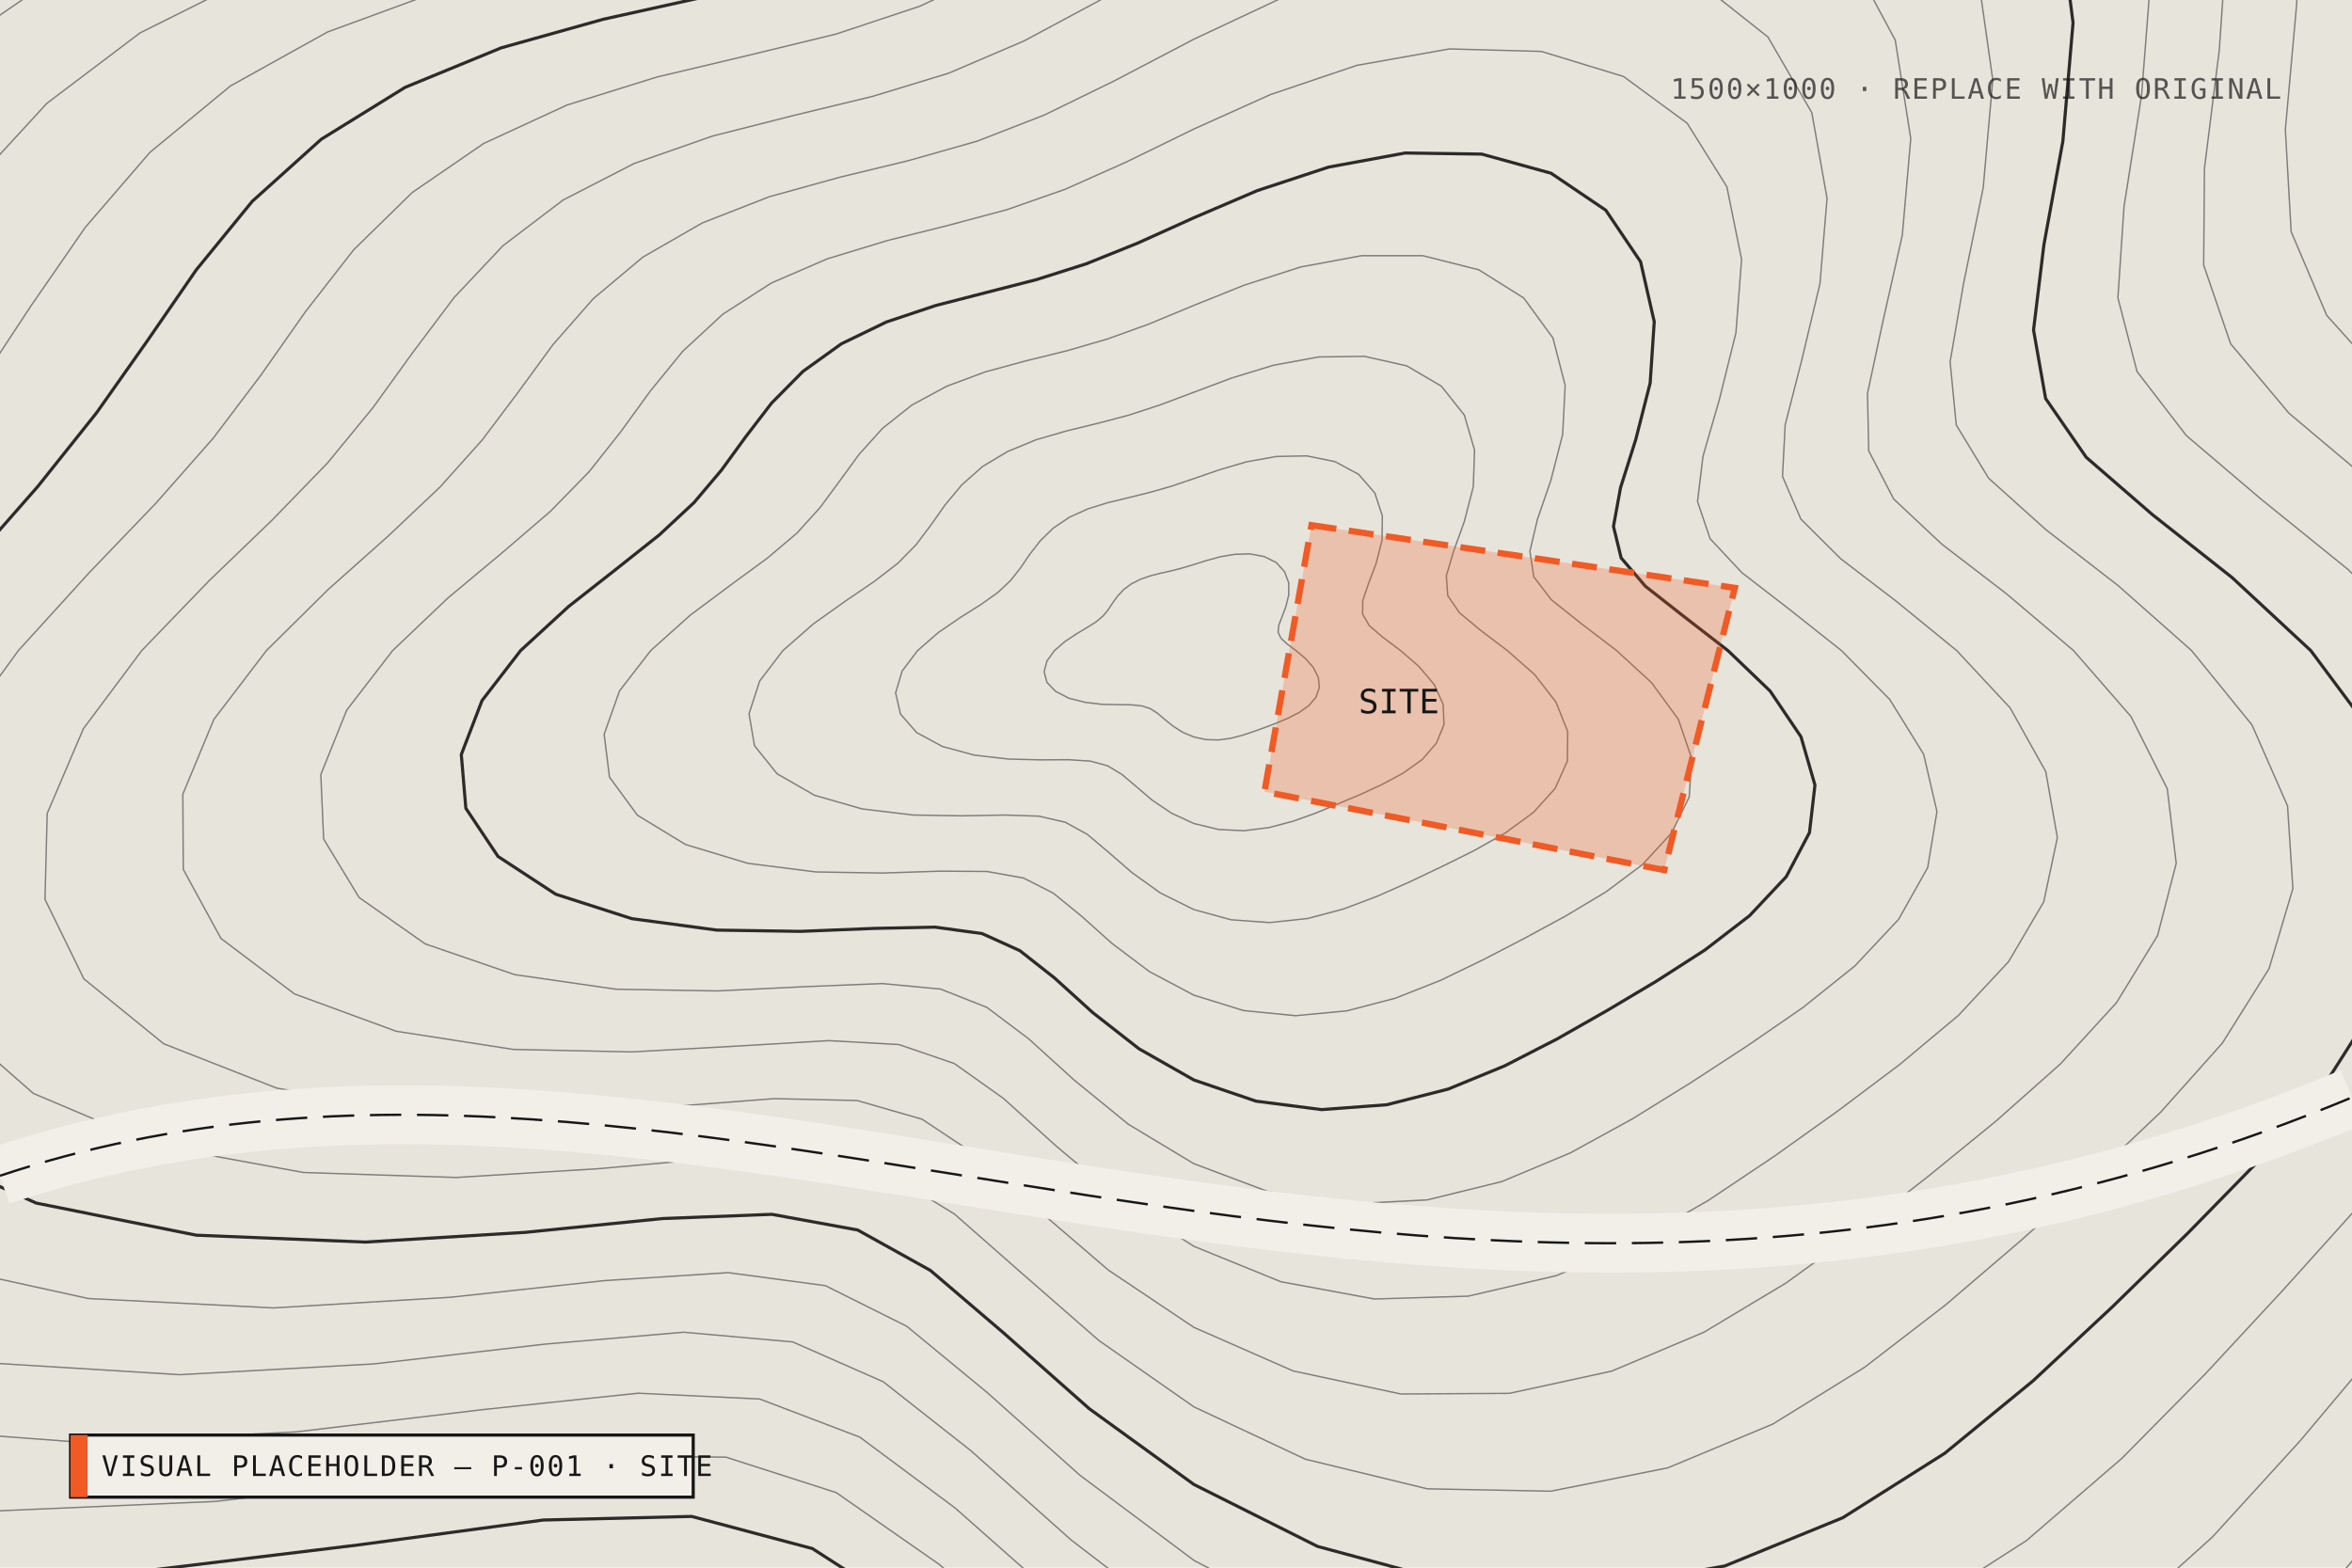
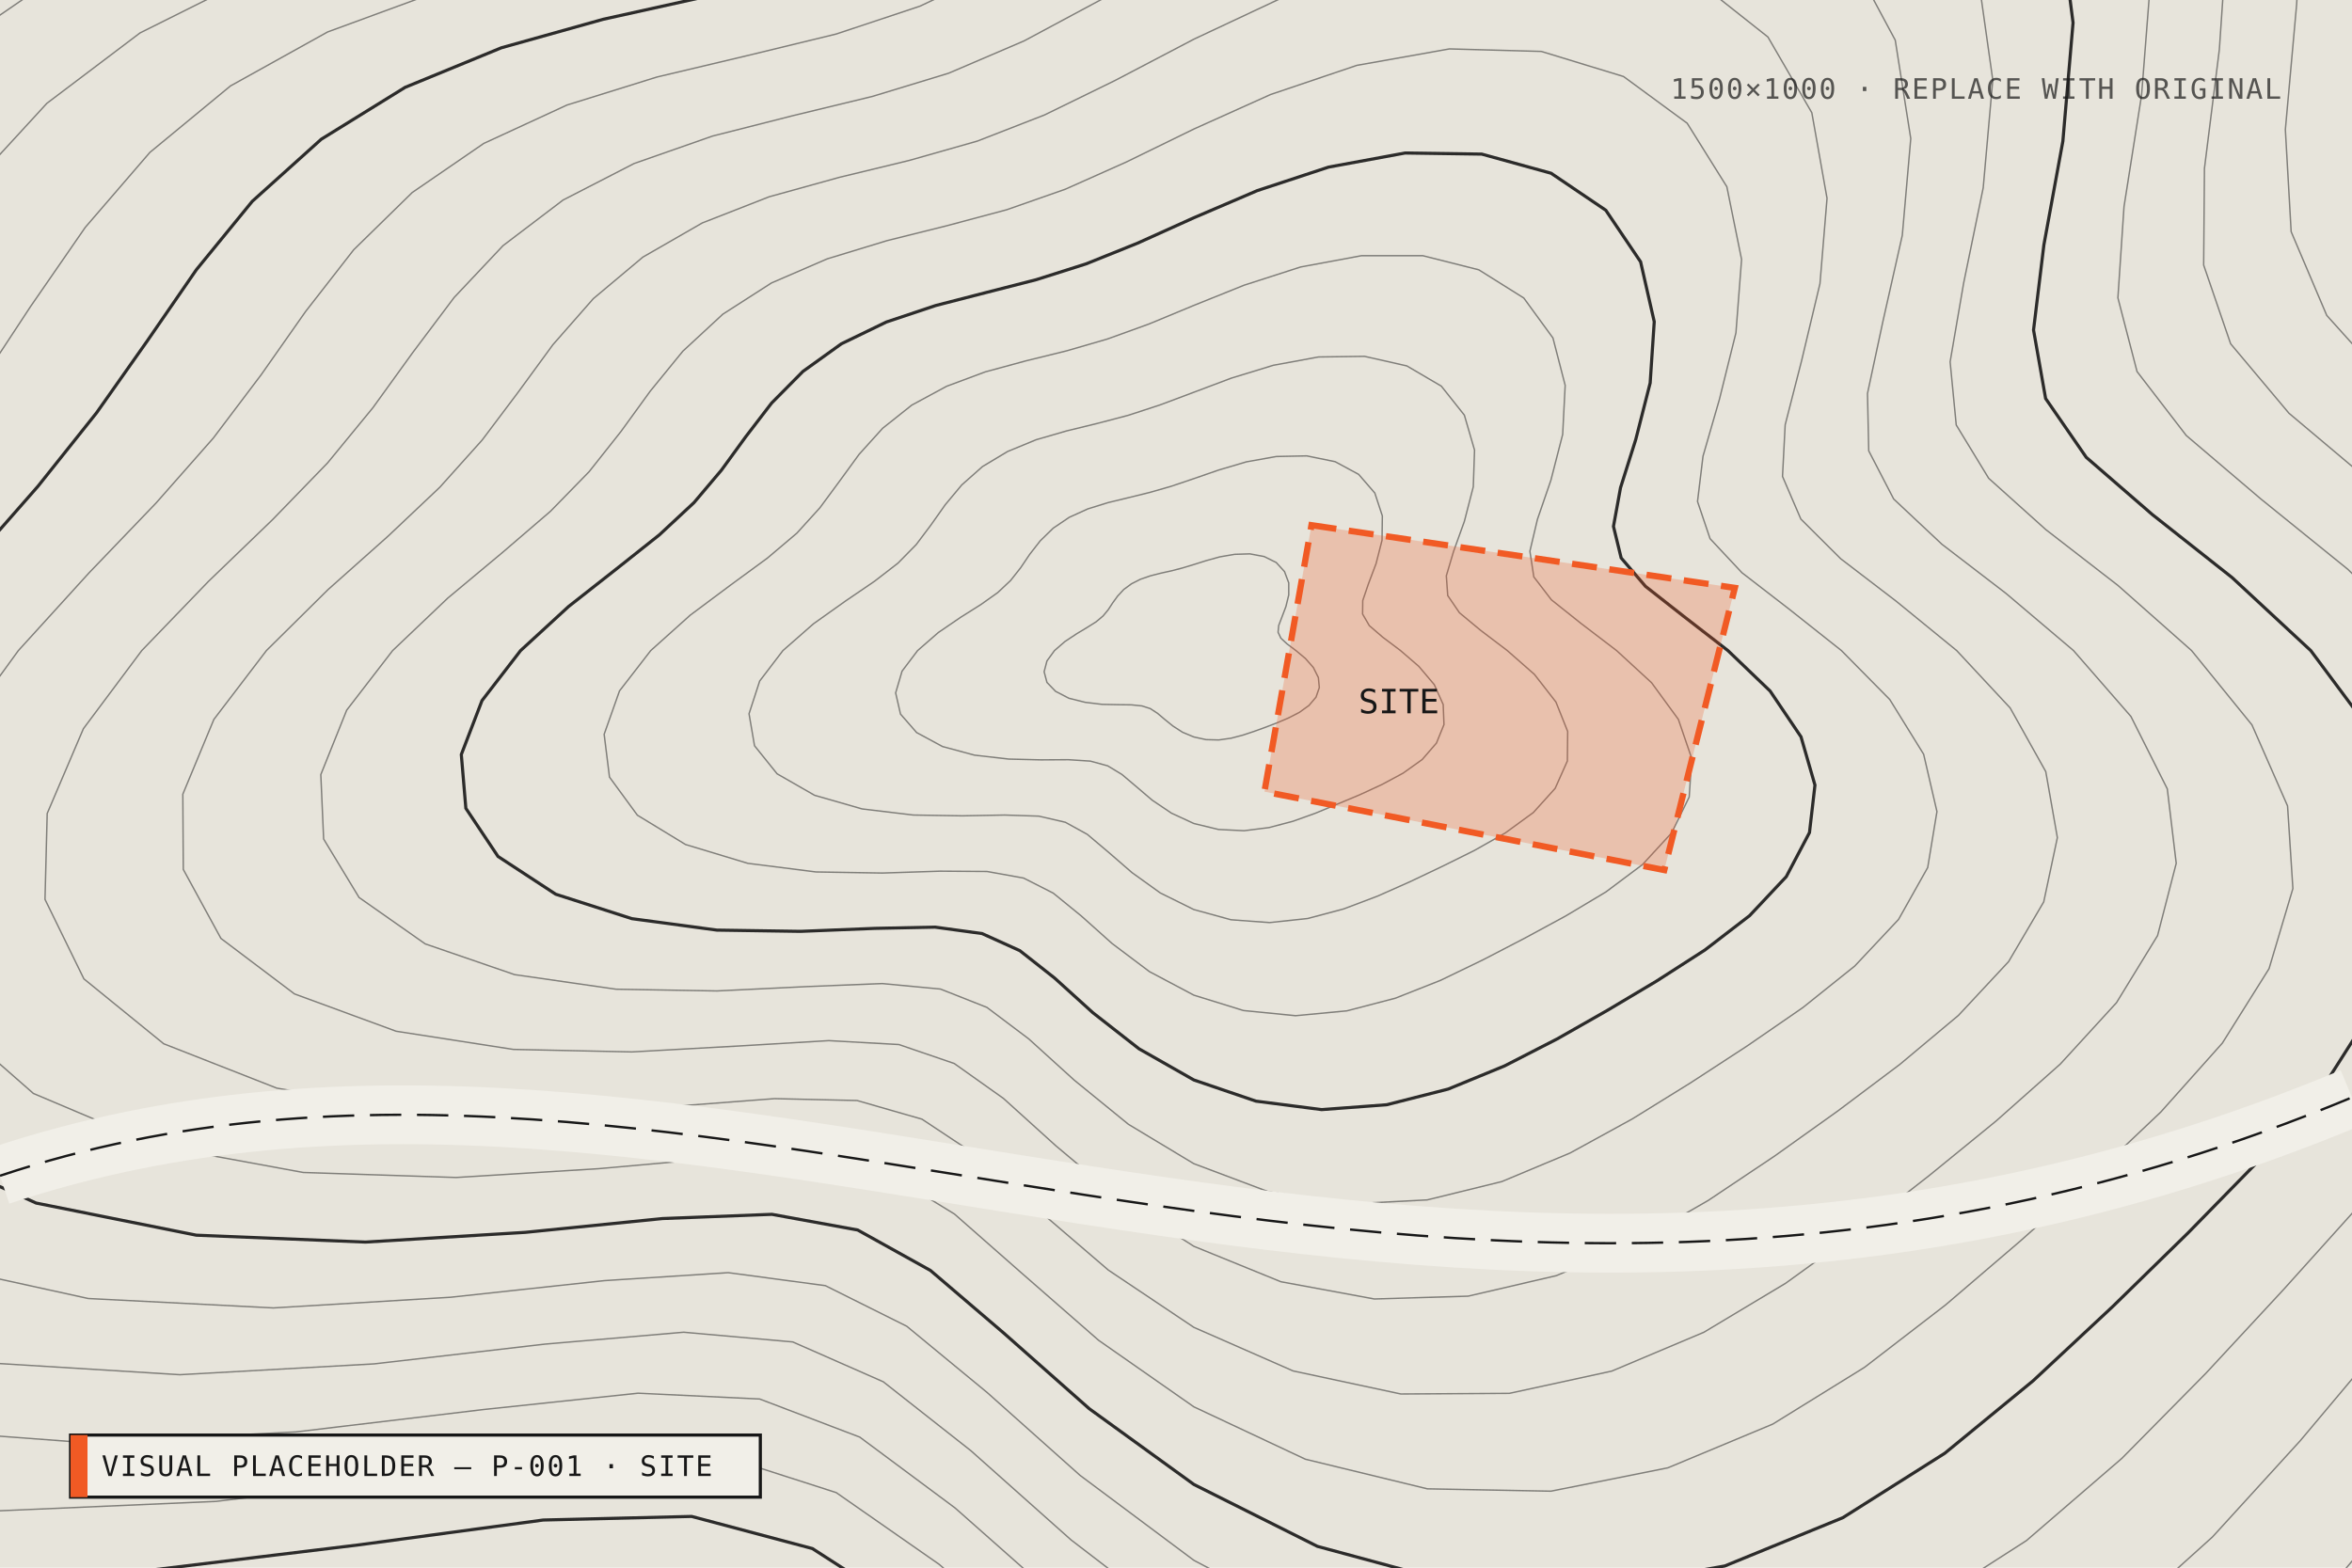
<svg xmlns="http://www.w3.org/2000/svg" viewBox="0 0 1500 1000" width="1500" height="1000">
  <rect width="1500" height="1000" fill="#E7E4DB" />
  <polygon points="826.5,415 832.5,420 837.6,425.8 840.8,432.2 841.4,438.6 839.3,444.7 834.8,450 828.7,454.4 821.7,458 814.4,461.1 807.1,463.9 799.9,466.5 792.7,468.9 785.1,470.9 777.3,472 769.2,471.8 761.4,470.1 754.2,467.1 748,463.1 742.7,458.8 738.2,455 733.6,452 728.3,450.3 721.5,449.6 713,449.5 702.9,449.3 692.1,448 681.7,445.4 673.2,441 667.7,435.3 665.9,428.5 667.7,421.6 672.5,415 679.2,409.2 686.6,404.3 693.4,400.2 699.1,396.6 703.5,392.9 706.8,388.9 709.6,384.6 712.8,380.2 716.7,376 721.6,372.4 727.3,369.5 733.7,367.3 740.4,365.6 747.2,364.1 754.1,362.3 761.4,360.1 769.3,357.6 778,355.2 787.4,353.6 797.1,353.3 806.2,355 813.9,358.8 819.2,364.6 821.9,371.8 821.9,379.5 820.1,386.9 817.6,393.5 815.5,399 815.1,403.3 816.9,407.1 820.9,410.8 826.5,415" fill="none" stroke="#171717" stroke-width="0.9" opacity="0.5" />
  <polygon points="893.2,415 904.9,425.1 914.7,436.7 920.4,449.4 920.9,462.2 916.1,474 907,484.5 894.8,493.2 881.2,500.5 867.1,507 853,512.9 839,518.7 824.5,523.9 809.3,527.9 793.4,529.9 777.1,529.1 761.4,525.3 747.1,518.7 734.8,510.4 724.6,501.7 715.5,494 706.4,488.5 695.4,485.5 681.4,484.6 663.8,484.7 643.3,484.2 621.5,481.7 601.1,476.2 584.6,467.3 574.3,455.5 571.2,442 575.3,428.1 585.2,415 598.4,403.5 612.6,393.8 625.6,385.6 636.3,378 644.5,370.3 650.9,362.2 656.7,353.6 663.4,345 671.7,336.9 681.9,330 693.8,324.6 706.7,320.6 719.9,317.4 733.3,314.1 746.9,310.2 761.4,305.3 777.3,299.8 794.9,294.6 814,291.2 833.4,290.8 851.5,294.5 866.5,302.6 876.8,314.5 881.6,329.1 881.4,344.6 877.6,359.5 872.7,372.5 869.1,383.1 869,391.7 873.3,399.1 881.9,406.5 893.2,415" fill="none" stroke="#171717" stroke-width="0.9" opacity="0.5" />
  <polygon points="961.3,415 978.6,430.2 992.3,447.8 999.8,466.6 999.6,485.4 991.8,502.9 977.9,518.3 959.9,531.4 940.1,542.6 919.7,552.7 899.3,562.4 878.6,571.6 856.9,579.8 834,585.9 809.7,588.5 785.1,586.7 761.4,580.2 740,569.6 721.9,556.6 706.8,543.5 693.4,532.2 679.4,524.5 662.5,520.6 640.8,519.9 613.7,520.4 582.5,519.9 549.8,516 519.5,507.3 495.6,493.6 481.2,475.7 477.7,455.3 484.5,434.4 499.3,415 518.8,397.9 539.2,383.4 557.7,370.8 572.7,359.2 584.3,347.4 593.7,334.9 602.8,322 613.4,309.3 626.6,297.6 642.6,288 660.8,280.5 680.1,274.9 699.8,270.1 719.6,264.9 739.8,258.3 761.4,250.2 785.3,241.2 812.1,233 840.9,227.7 870.2,227.3 897.2,233.4 919.2,246.3 933.9,264.8 940.4,287.1 939.6,310.5 933.9,332.6 927,351.8 922.4,367.3 923.3,379.9 930.8,390.9 944.3,402.1 961.3,415" fill="none" stroke="#171717" stroke-width="0.9" opacity="0.5" />
  <polygon points="1031,415 1053.3,435.5 1070.4,458.9 1078.9,483.8 1077.3,508.4 1066.1,531.3 1047.5,551.5 1024.1,569 998.5,584.3 972.3,598.5 945.9,612.2 918.8,625.3 890,636.7 859,644.8 826.2,647.9 793,644.6 761.4,634.8 733.1,619.8 709.3,601.9 689.5,584.2 671.7,569.7 652.8,560.1 629.5,555.9 599.6,555.7 562.7,556.9 520.4,556.2 476.9,550.7 437.2,538.7 406.5,520 388.7,495.7 385.3,468.4 395.1,440.7 415,415 440.2,392.4 466.2,373 489.4,356 508.2,340.1 522.9,323.9 535.3,307.1 547.9,289.8 562.9,273.2 581.5,258.4 603.7,246.4 628.4,237.2 654.2,230.2 680.2,223.8 706.1,216.3 732.7,206.7 761.4,194.8 793.5,181.9 829.5,170.3 868.3,163.1 907.4,163.1 943.1,172.1 971.8,190.1 990.4,215.6 998.2,245.8 996.6,277.1 989.1,306.3 980.5,331.3 975.7,351.6 978.2,368 989.4,382.6 1008.2,397.6 1031,415" fill="none" stroke="#171717" stroke-width="0.9" opacity="0.5" />
  <polygon points="1102,415 1128.9,440.8 1148.6,470 1157.5,500.8 1154,531.1 1139.2,559.2 1115.8,584.1 1087.3,606 1056.5,625.8 1025.1,644.5 993.1,662.7 959.6,679.9 923.6,694.7 884.4,704.7 842.9,707.8 801,702.4 761.4,688.9 726.4,669 697,646 672.6,623.9 650.4,606.4 626.3,595.5 596.3,591.4 557.8,592.2 510.5,594.1 457.2,593.3 403,586 354.4,570.4 317.6,546.3 297.1,515.6 294.2,481.3 307.4,446.9 332,415 362.6,386.9 393.4,362.7 420.6,341.1 442.6,320.6 460.1,299.9 475.6,278.6 492.1,257.1 512.1,236.9 536.6,219.3 565.3,205.4 596.7,194.9 628.9,186.6 660.9,178.4 692.7,168.3 725.5,155.1 761.4,138.9 801.8,121.6 847.3,106.6 896.1,97.6 945,98.3 989.2,110.5 1024.1,134.1 1046.3,167 1055,205.2 1052.4,244.3 1043.2,280.4 1033.5,311.1 1029,335.8 1033.9,355.9 1049.4,374 1073.6,393 1102,415" fill="none" stroke="#171717" stroke-width="2" opacity="0.9" />
  <polygon points="1174.4,415 1205.2,446.2 1226.8,481.1 1235.3,517.7 1229.4,553.4 1210.8,586.5 1182.9,616.2 1149.8,642.7 1114.4,667.1 1078.2,690.7 1040.9,713.8 1001.3,735.5 957.8,753.7 910.2,765.4 859.7,768 809,760.2 761.4,742.3 719.7,717.2 685.1,689 656.1,662.7 629.4,642.6 599.8,630.9 562.7,627.4 515.2,629.3 457.3,632.1 392.9,631 328.2,621.7 271.2,602.1 229,572.5 206.4,535.2 204.6,494.1 221.1,453 250.4,415 285.6,381.5 320.6,352.3 351.1,326.1 375.7,300.9 395.9,275.4 414.7,249.5 435.5,224 461,200.4 492,180.5 527.6,165.1 565.7,153.5 604.2,143.9 642,133.8 679.4,120.7 718.4,103.3 761.4,82.3 810.3,60.3 865.3,41.7 924.4,31.2 983,32.8 1035.4,48.8 1076,78.6 1101.3,119.1 1110.7,165.5 1107.1,212.3 1096.5,255 1086.1,291 1082.6,319.9 1090.6,343.6 1110.9,365.3 1140.7,388.3 1174.4,415" fill="none" stroke="#171717" stroke-width="0.9" opacity="0.5" />
  <polygon points="1247.9,415 1282,451.6 1304.7,492.2 1312.1,534.3 1303.4,575.3 1281,613.4 1249,647.7 1211.7,678.9 1172.3,708.5 1131.8,737.4 1089.5,765.7 1043.6,792.1 992.6,813.7 936.3,826.8 876.5,828.6 816.9,817.6 761.4,795 713.2,764.3 673.4,730.9 640,700.7 608.6,678.4 573.3,666.3 528.6,663.8 471.6,667.2 403,671 327.4,669.4 252.6,657.8 187.8,634 140.9,598.6 116.9,554.6 116.6,506.6 136.4,458.9 169.9,415 209.2,376.1 247.5,342 280.5,310.8 307.5,280.7 330.3,250.4 352.6,219.9 378.4,190.5 410,164 447.9,142.2 490.6,125.5 535.4,113.1 580,102.3 623.3,90 666.2,73.3 711.2,51.3 761.4,25 818.9,-2 883.7,-24.3 953,-36.2 1021.2,-33 1081.5,-12.8 1127.5,23.6 1155.5,71.9 1165.2,126.5 1160.7,180.9 1149,230 1138.5,271 1136.8,303.9 1148.5,331.1 1173.9,356.4 1209.3,383.5 1247.9,415" fill="none" stroke="#171717" stroke-width="0.9" opacity="0.5" />
  <polygon points="1322.4,415 1359,457 1382.2,503.2 1387.9,550.7 1376,596.8 1349.8,639.6 1314,678.7 1273.1,715 1230.3,749.9 1186,784.5 1138.9,818.5 1086.7,849.8 1027.9,874.6 962.6,888.8 893.4,889.2 824.7,874.5 761.4,846.7 706.9,810.2 662,771.7 624.2,737.9 588,713.9 546.6,702 494,700.8 427.1,705.9 347.5,710.6 260.9,708.4 176.5,694.1 104.4,665.8 53.5,624.4 28.7,573.7 30.1,518.9 53.2,464.8 90.4,415 133,370.8 173.8,331.5 208.9,295.3 237.8,260.1 263.3,224.8 289.6,189.8 320.8,156.7 359.1,127.6 404.4,104.3 454.4,86.8 506,73.7 556.4,61.5 605,46.7 653.1,26.1 704,-1.2 761.4,-33.3 827.6,-65.5 902.4,-91.4 981.9,-104.2 1059.5,-99.1 1127.4,-74.1 1178.4,-30.9 1208.7,25.6 1218.6,88.4 1213.2,150.1 1200.8,205.2 1191,251 1191.8,287.6 1207.7,318.3 1238.5,347.2 1279.3,378.5 1322.4,415" fill="none" stroke="#171717" stroke-width="0.9" opacity="0.5" />
  <polygon points="1397.7,415 1436.2,462.4 1458.9,514.1 1462.3,566.8 1447.1,617.9 1417.3,665.4 1378.1,709.3 1334.3,750.8 1288.6,791.5 1240.9,832.3 1189.1,872.2 1130.6,908.4 1063.7,936.3 989.1,951.2 910.3,949.7 832.5,930.8 761.4,897.4 700.7,855 650.9,811.5 608.7,774.4 567.5,749.2 519.6,738 458.6,738.6 381.6,745.5 290.9,751.1 193.4,747.9 99.8,730.7 21.3,697.5 -32.9,650 -58,592.5 -54.7,530.9 -28.6,470.5 11.7,415 56.8,365.4 99.5,320.9 136,279.5 166.6,239 194.9,198.7 225.6,159.3 262.9,122.8 308.5,91.5 361.6,67 419.1,49.1 477.3,35.3 533.3,21.7 586.8,3.9 639.9,-21.3 696.7,-54.4 761.4,-92.6 836.5,-130.2 921.3,-159.5 1011.1,-173 1097.9,-165.4 1173,-135.1 1228.6,-84.5 1260.9,-19.8 1270.9,51 1264.8,119.8 1252.3,180.7 1243.7,230.8 1247.6,271.1 1268.3,305.1 1304.7,337.8 1350.8,373.5 1397.7,415" fill="none" stroke="#171717" stroke-width="0.9" opacity="0.5" />
  <polygon points="1473.7,415 1513.1,467.9 1534.6,524.8 1535.3,582.7 1516.6,638.4 1483.4,690.6 1441.4,739.5 1395.3,786.6 1347.3,833.5 1296.6,880.8 1240.3,927 1175.3,968.1 1100,998.9 1015.8,1014 927.1,1009.9 840.2,986.4 761.4,946.9 694.7,898.6 640.1,850.3 593.4,810.4 547,784.6 492.3,774.6 422.4,777.3 335,786.1 233.1,792.3 125.2,787.9 23,767.4 -61.3,729.1 -118.2,675.2 -143.2,611 -137.9,542.7 -109.1,476.2 -66.3,415 -19.5,360 24.2,310.2 61.6,263.3 93.9,217.5 125.2,172.1 160.9,128.4 204.9,88.8 258.4,55.7 319.7,30.5 384.7,12.3 449.3,-2 510.7,-17.4 568.7,-38.6 626.6,-68.9 689.2,-108.3 761.4,-153.1 845.6,-196.1 940.6,-228.5 1040.5,-242.3 1136.4,-231.7 1218.2,-195.6 1278,-137.3 1312,-64.3 1322.1,14.5 1315.6,90.1 1303.5,156.2 1296.9,210.5 1304.6,254.2 1330.5,291.7 1372.5,328.1 1423.5,368.4 1473.7,415" fill="none" stroke="#171717" stroke-width="2" opacity="0.9" />
  <polygon points="1550,415 1589.6,473.2 1609.2,535.4 1606.7,598.1 1584.6,658.5 1548.3,715.4 1504.1,769.5 1456.5,822.4 1406.8,876 1353.3,930.2 1292.4,982.7 1220.7,1028.7 1136.6,1062.1 1042.5,1076.9 943.7,1069.8 847.7,1041 761.4,995.3 688.8,941.1 629.6,888.3 578.3,846 526.4,820.1 464.4,811.8 385.4,816.9 287.3,827.5 174.4,834.3 56.3,828.3 -53.9,804.1 -143.3,760.4 -202.1,700 -226.7,629.1 -219.6,554.3 -188.5,481.8 -144,415 -96.3,354.6 -52.2,299.4 -14.3,246.9 19.5,195.5 54.4,145 95.6,97.2 147,54.8 208.9,20.4 278.6,-5.2 351.3,-23.4 422.1,-38.4 488.4,-55.8 550.8,-81 613.2,-117 681.7,-163.2 761.4,-214.7 854.9,-263.1 960.1,-298.5 1070.1,-311.9 1174.7,-297.7 1263,-255.4 1326.6,-189.2 1362,-107.8 1372.2,-21.3 1365.8,60.7 1354.6,131.8 1350.7,190 1362.9,237 1394.3,277.8 1441.9,318.3 1497.4,363.2 1550,415" fill="none" stroke="#171717" stroke-width="0.9" opacity="0.5" />
  <polygon points="1626.5,415 1665.4,478.6 1682.5,545.8 1676.5,613.3 1651,678.2 1612.2,739.8 1566.5,799.2 1517.9,858.4 1467,919 1411,980.4 1345.5,1039.4 1266.7,1090.3 1173.6,1125.8 1069.2,1139.9 960.2,1129 855.1,1094.6 761.4,1042.4 683.1,982.3 619.2,925.4 563.3,881.4 505.6,856 436,849.8 347.5,857.4 238.6,870 114.7,876.9 -13.1,869 -130.7,840.7 -224.4,791.3 -284.7,724.5 -308.6,646.8 -299.7,565.7 -266.9,487.3 -221.5,415 -173.7,349.2 -130,288.3 -91.9,230.1 -56.3,173 -17.6,117.6 29.9,65.9 89.3,21 160.2,-14.4 238.7,-40 318.8,-58.1 395.6,-73.9 466.4,-93.7 532.8,-123.3 599.7,-165.6 673.9,-219.1 761.4,-277.6 864.3,-331.3 979.8,-369.2 1099.7,-381.8 1212.8,-363.5 1307.2,-314.4 1374.2,-240.1 1410.9,-150.4 1421.4,-56.5 1415.4,31.6 1405.9,107.4 1405.4,169.1 1422.6,219.3 1459.8,263.6 1512.8,308.2 1572.2,357.9 1626.5,415" fill="none" stroke="#171717" stroke-width="0.9" opacity="0.5" />
  <polygon points="1702.9,415 1740.3,483.8 1754.2,556 1744.6,628 1715.9,697.4 1675.1,763.8 1628.5,828.8 1579.7,894.7 1528.1,962.6 1469.8,1031.6 1399.6,1097.2 1313.4,1152.7 1210.8,1190 1095.9,1202.6 976.5,1187.6 862.3,1147 761.4,1088.3 677.6,1022.5 609.1,961.9 548.3,916.7 484.5,892.4 406.9,888.7 308.5,899.1 188.7,913.4 54.1,920.2 -82.9,909.9 -207.1,877.2 -304.4,821.9 -365.7,748.4 -388.8,664.2 -378.4,576.9 -344.6,492.8 -299.1,415 -252.1,343.7 -209.3,277.1 -171.2,212.9 -133.7,150.1 -90.5,89.7 -36.1,34.4 32.2,-12.5 112.5,-48.5 199.8,-73.8 287.3,-91.8 369.7,-108.5 444.7,-131.1 514.7,-165.8 586,-215 666.1,-276.1 761.4,-341.7 873.8,-400.6 999.6,-440.6 1129.4,-451.7 1250.6,-428.7 1350.6,-372.5 1420.8,-289.9 1458.8,-192 1469.7,-91 1464.7,2.7 1457.5,82.7 1461.2,147.8 1483.9,201.2 1527,249.1 1585.1,297.9 1647.8,352.6 1702.9,415" fill="none" stroke="#171717" stroke-width="0.9" opacity="0.5" />
  <polygon points="1779,415 1814.1,489 1824.3,566 1810.9,642.4 1779.4,716.2 1737.2,787.5 1690.6,858.5 1642.2,931.3 1590.3,1007.1 1529.8,1083.8 1454.6,1156 1360.7,1215.8 1248.2,1254.4 1122.4,1265 992.6,1245.2 869.4,1198.2 761.4,1132.8 672.2,1061.7 599,997.9 533.3,952.1 463,929.5 377.1,928.6 268.6,941.8 137.9,957.7 -7.2,964 -152.8,950.9 -282.9,913.4 -383.2,852 -445.1,771.9 -467.3,681.2 -455.8,587.9 -421.7,498.2 -377,415 -331.6,338.1 -290.2,265.6 -252.2,195.3 -212.5,126.8 -164.2,61.6 -102,2.9 -24.4,-45.6 65.8,-81.9 162,-106.7 256.8,-124.4 344.3,-142.3 423.1,-168.4 496.5,-208.7 572,-265.2 658,-334.4 761.4,-407.2 883.5,-470.9 1019.7,-512.5 1159.1,-521.6 1288.1,-493.3 1393.4,-429.6 1466.4,-338.7 1505.6,-232.8 1517.3,-125 1513.8,-26.1 1509.7,57.8 1518.2,126 1546.8,182.6 1595.9,234.1 1658.8,287.5 1723.9,347.3 1779,415" fill="none" stroke="#171717" stroke-width="0.9" opacity="0.5" />
  <polygon points="1854.5,415 1886.5,494.1 1892.7,575.7 1875.5,656.4 1841.6,734.6 1798.7,811 1752.9,888.2 1705.6,968.4 1653.7,1052.3 1591,1137 1510.5,1215.8 1408.4,1279.6 1285.6,1318.9 1148.7,1326.9 1008.3,1301.8 876.2,1248 761.4,1176.1 666.9,1099.9 589.1,1033.5 518.1,987.8 441.1,967.3 346.4,969.6 227.6,985.6 86,1002.8 -69.1,1008.2 -222.7,991.9 -358,949.2 -460.7,881.5 -522.7,794.9 -544.1,697.8 -532.1,598.7 -498.4,503.6 -455.5,415 -412.4,332.4 -372.9,253.8 -335,177.4 -292.6,103.1 -238.5,33.2 -167.8,-28.5 -80.1,-78.3 20.3,-114.4 125.5,-138.5 227.2,-156.1 319.5,-175.6 401.6,-205.5 478.1,-252 557.7,-316.5 649.8,-394 761.4,-473.9 893.4,-542.2 1039.8,-584.8 1188.7,-591.1 1325.1,-557.1 1435.3,-485.6 1511,-386.3 1551.5,-272.7 1564.3,-158.5 1562.9,-54.9 1562.7,32.5 1576.6,103.7 1611.5,163.5 1666.4,218.9 1733.5,276.8 1800.4,341.9 1854.5,415" fill="none" stroke="#171717" stroke-width="2" opacity="0.9" />
  <polygon points="1929.2,415 1957.4,499.1 1959.2,585.2 1938.3,670 1902.5,752.6 1859.8,834.4 1815.5,918.1 1769.9,1006.2 1718.4,1098.5 1653.3,1191.3 1567.3,1276.5 1456.5,1343.9 1323,1383.4 1174.7,1388.1 1023.8,1357.2 882.9,1296.6 761.4,1218.1 661.8,1137.3 579.2,1069 502.8,1023.9 418.6,1006.1 314.8,1011.7 185.6,1030.5 33.3,1048.7 -131.5,1052.7 -292.4,1032.7 -432.1,984.6 -536.5,910.5 -598.5,817.3 -619.3,714.1 -607.4,609.4 -575.1,509 -534.8,415 -494.8,326.6 -457.5,241.8 -419.6,159.1 -373.9,79.1 -313.2,4.7 -233.2,-59.7 -134.8,-110.4 -23.9,-146 90.2,-169.2 198.4,-186.9 295,-208.3 380,-242.7 459.4,-296.1 543.1,-369 641.4,-455 761.4,-541.9 903.3,-614.2 1060,-657.2 1218,-660.3 1361.5,-619.9 1476.3,-540.4 1554.5,-432.9 1596.4,-311.8 1610.8,-191.8 1612.3,-83.8 1616.6,6.8 1636.5,80.9 1677.9,143.8 1738.6,203.2 1809.3,266.1 1877,336.5 1929.2,415" fill="none" stroke="#171717" stroke-width="0.9" opacity="0.5" />
  <polygon points="2002.8,415 2026.5,504 2023.7,594.3 1999.5,683.2 1962.5,770.3 1920.7,857.6 1878.8,948.3 1835.4,1044.6 1784.4,1145.7 1716.9,1246.6 1624.9,1338 1504.9,1408.6 1360.2,1447.6 1200.3,1448.5 1038.9,1411.4 889.4,1343.7 761.4,1259 656.7,1174.1 569.4,1104.4 487.1,1060.7 395.4,1046 282.3,1055.2 142.5,1076.5 -20.3,1095.3 -194.1,1097.5 -361.7,1073.3 -505.1,1019.4 -610.8,938.9 -672.6,839.2 -693.1,730.1 -681.9,620 -652,514.4 -615.2,415 -578.9,320.7 -544,229.5 -505.8,140.4 -456.2,54.7 -388.1,-23.9 -298,-90.7 -188.3,-141.8 -66.8,-176.6 56,-198.9 170.4,-216.8 270.8,-240.6 358.3,-280.1 440.3,-341 528.1,-422.7 632.8,-517.3 761.4,-611 913.3,-686.9 1080.1,-729.7 1247.1,-728.8 1397.3,-681.7 1516.4,-594 1597,-478.3 1640.5,-350.2 1657.1,-224.8 1662.1,-113 1671.7,-19.5 1698.1,57.3 1746.1,123.6 1812.1,187.3 1885.7,255.2 1953.4,331.1 2002.8,415" fill="none" stroke="#171717" stroke-width="0.9" opacity="0.5" />
  <path d="M0 750 C 450 600, 900 950, 1500 700" fill="none" stroke="#F1EFE8" stroke-width="37.5" />
  <path d="M0 750 C 450 600, 900 950, 1500 700" fill="none" stroke="#171717" stroke-width="1.5" stroke-dasharray="20 10" />
  <polygon points="836.4,335 1106.4,375 1061.4,555 806.4,505" fill="#F15A24" fill-opacity=".25" stroke="#F15A24" stroke-width="4" stroke-dasharray="16 8" />
  <text x="866.4" y="455" font-family="monospace" font-size="21.4" fill="#171717">SITE</text>
  <g font-family="'IBM Plex Mono', ui-monospace, monospace" font-size="18" letter-spacing="1">
-     <rect x="45" y="915.4" width="397.1" height="39.6" fill="#F1EFE8" stroke="#171717" stroke-width="2" />
+     <rect x="45" y="915.4" width="439.9" height="39.6" fill="#F1EFE8" stroke="#171717" stroke-width="2" />
    <rect x="45" y="915.4" width="10.8" height="39.6" fill="#F15A24" />
    <text x="64.8" y="941.5" fill="#171717">VISUAL PLACEHOLDER — P-001 · SITE</text>
    <text x="1455" y="63" fill="#171717" text-anchor="end" opacity=".7">1500×1000 · REPLACE WITH ORIGINAL</text>
  </g>
</svg>
